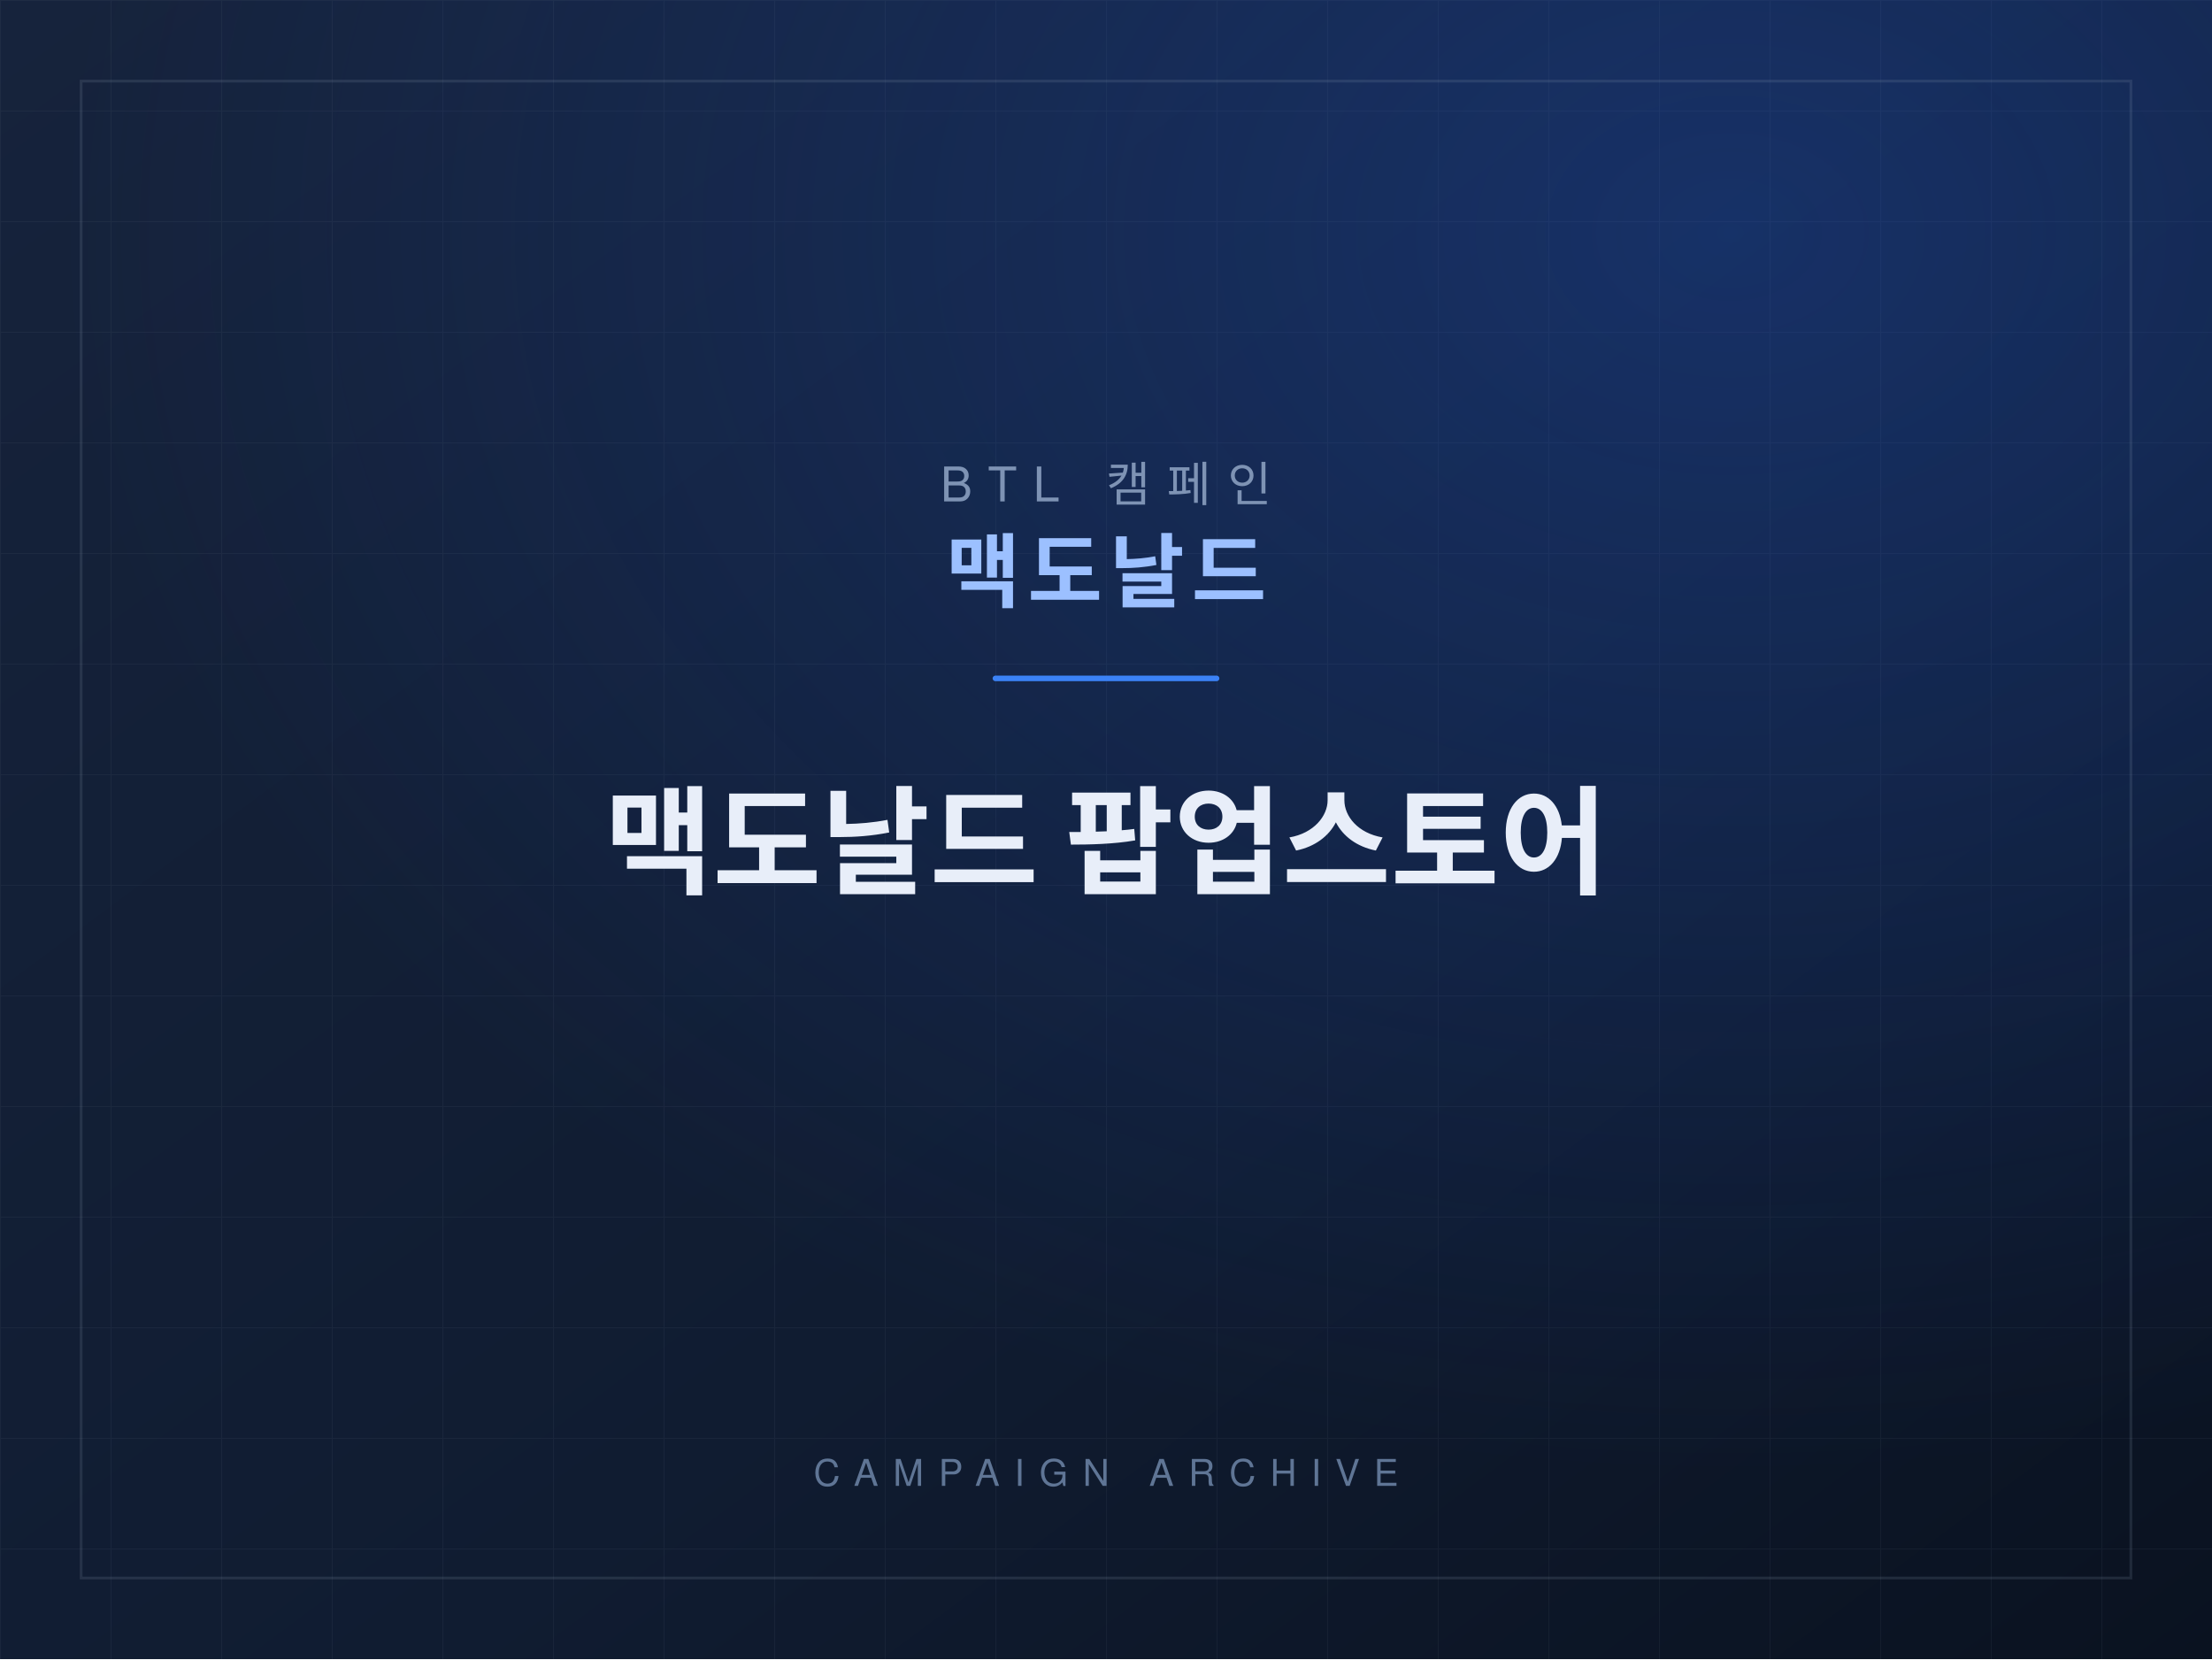
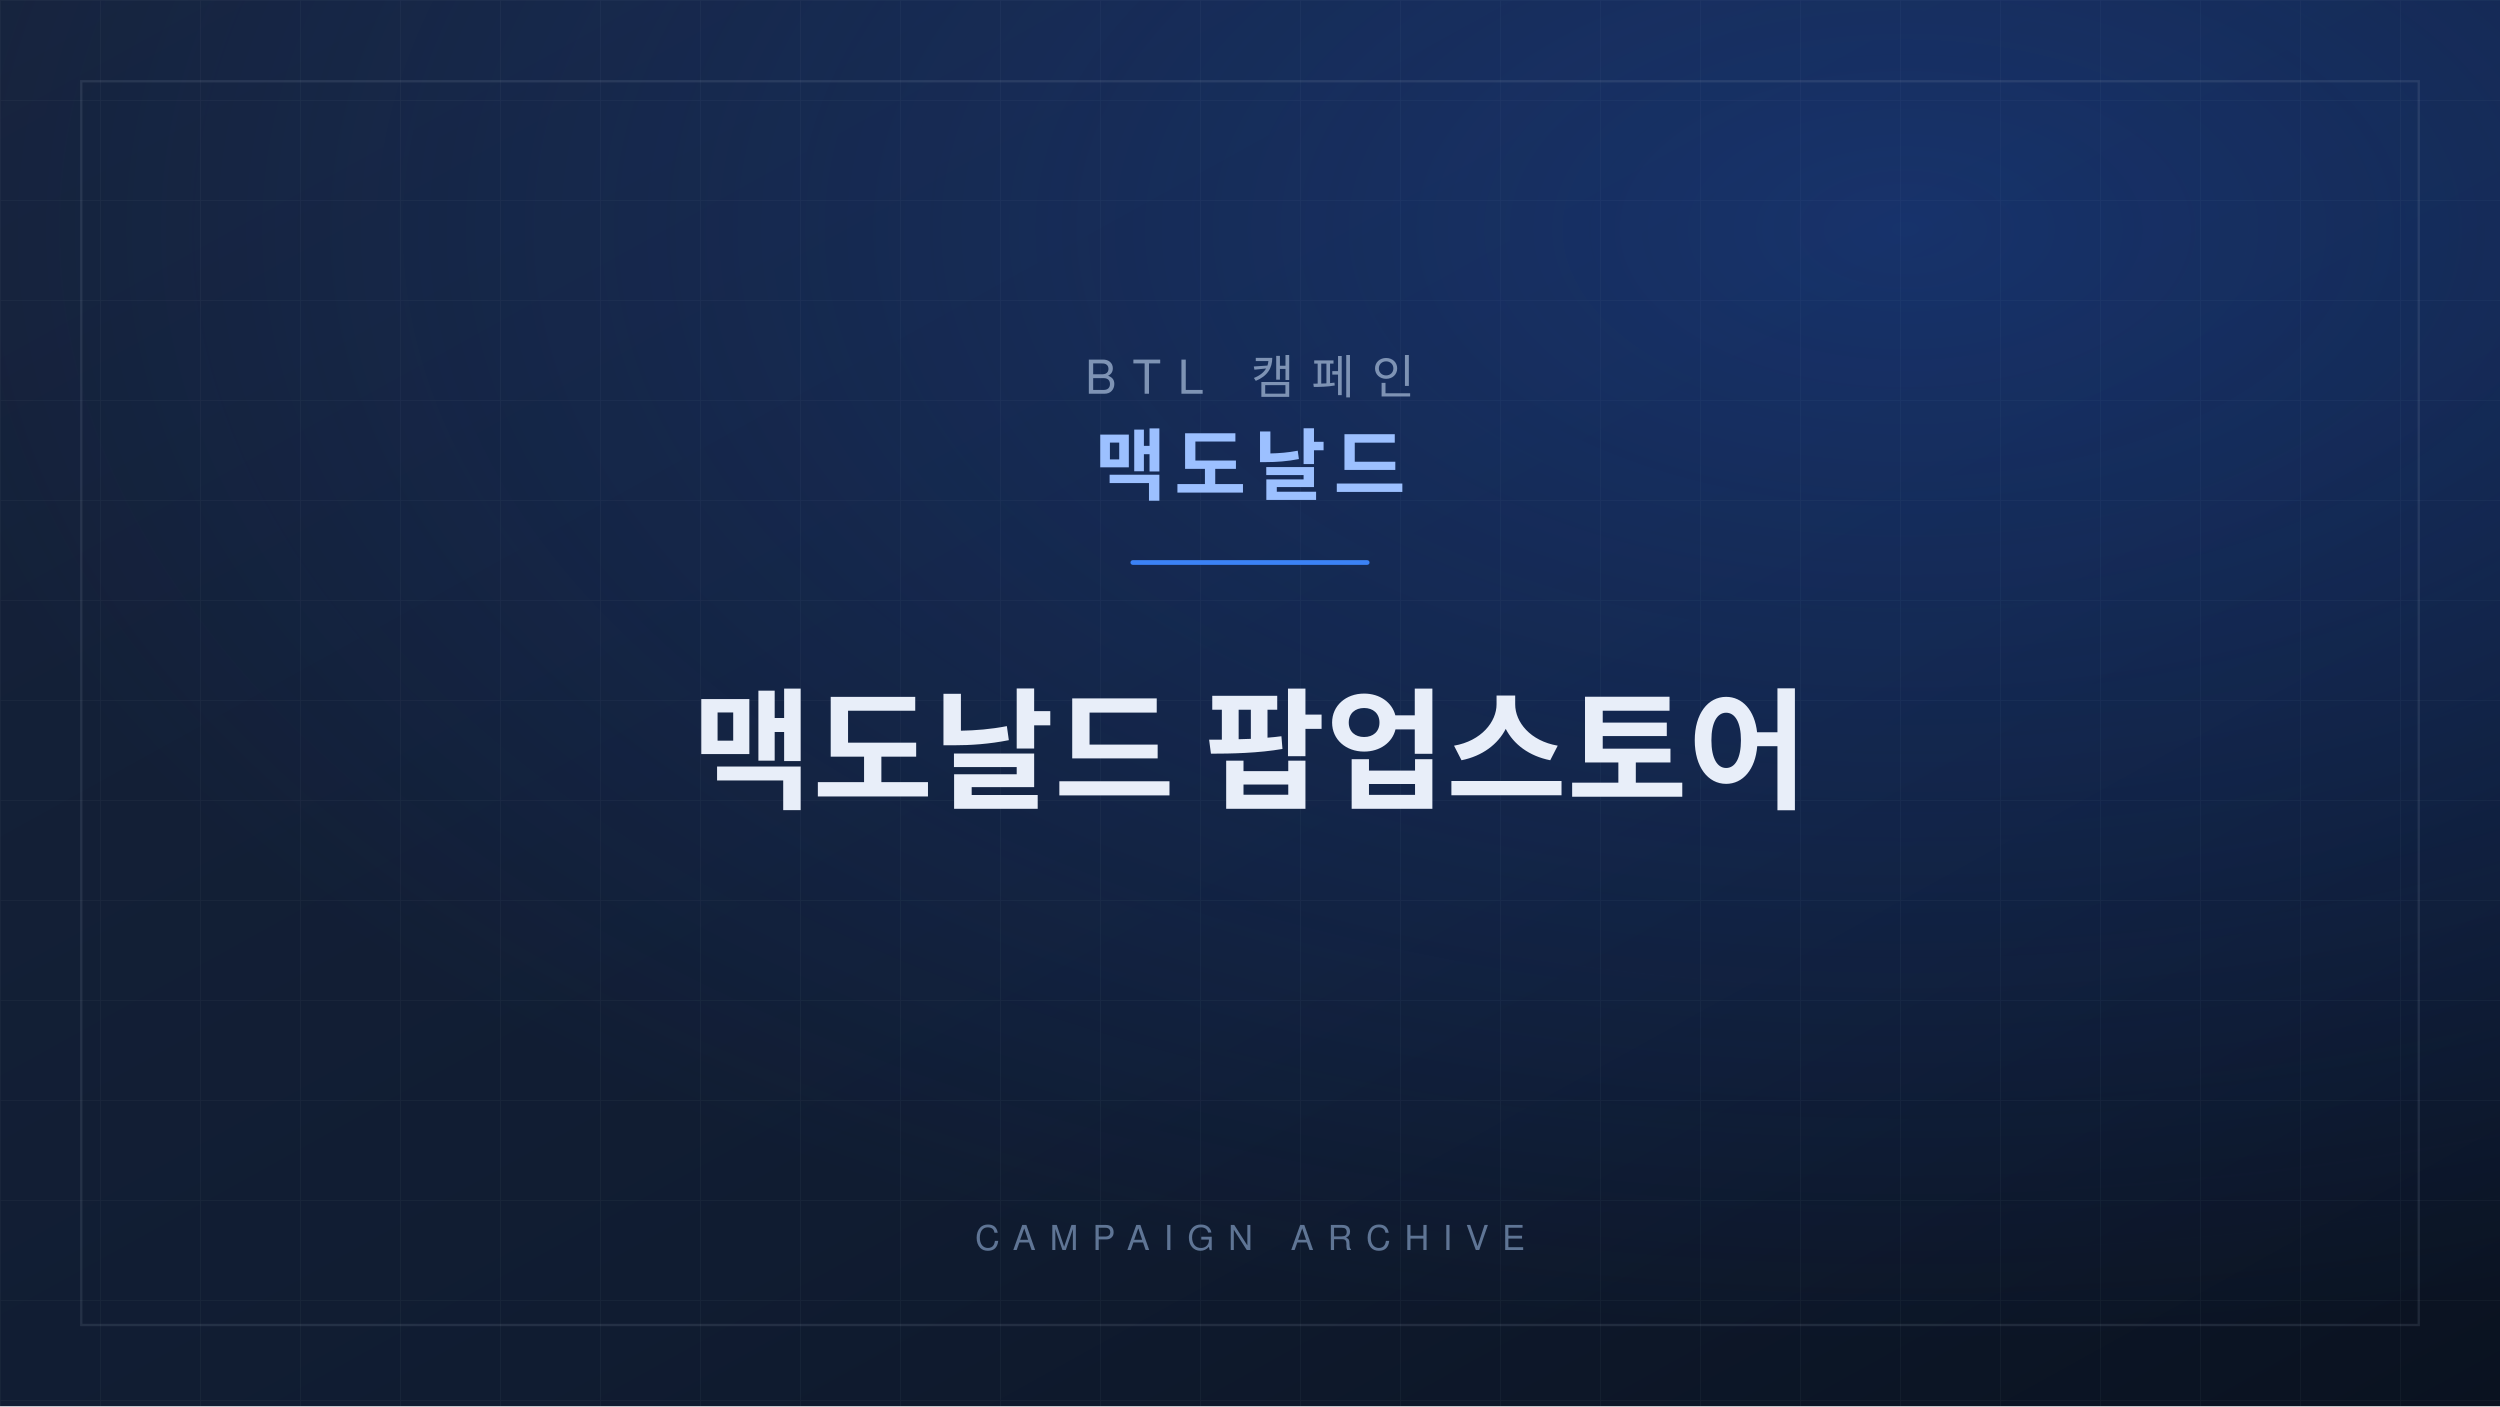
- <svg xmlns="http://www.w3.org/2000/svg" viewBox="0 0 1200 900" width="1200" height="900" role="img" aria-label="맥도날드 팝업스토어 — 맥도날드">
+ <svg xmlns="http://www.w3.org/2000/svg" viewBox="0 0 1600 900" width="1600" height="900" role="img" aria-label="맥도날드 팝업스토어 — 맥도날드">
  <defs>
    <linearGradient id="g" x1="0" y1="0" x2="1" y2="1">
      <stop offset="0" stop-color="#16233C" />
      <stop offset="0.6" stop-color="#101C31" />
      <stop offset="1" stop-color="#0A1220" />
    </linearGradient>
-     <radialGradient id="a" cx="0.78" cy="0.14" r="0.75">
-       <stop offset="0" stop-color="#2563EB" stop-opacity="0.28" />
+     <radialGradient id="a" cx="0.76" cy="0.16" r="0.8">
+       <stop offset="0" stop-color="#2563EB" stop-opacity="0.30" />
      <stop offset="1" stop-color="#2563EB" stop-opacity="0" />
    </radialGradient>
-     <pattern id="grid" width="60" height="60" patternUnits="userSpaceOnUse">
-       <path d="M60 0H0V60" fill="none" stroke="#94A3B8" stroke-opacity="0.07" stroke-width="1" />
+     <pattern id="grid" width="64" height="64" patternUnits="userSpaceOnUse">
+       <path d="M64 0H0V64" fill="none" stroke="#94A3B8" stroke-opacity="0.07" stroke-width="1" />
    </pattern>
  </defs>
-   <rect width="1200" height="900" fill="url(#g)" />
-   <rect width="1200" height="900" fill="url(#grid)" />
-   <rect width="1200" height="900" fill="url(#a)" />
-   <rect x="44" y="44" width="1112" height="812" fill="none" stroke="#94A3B8" stroke-opacity="0.16" stroke-width="1.5" />
-   <text x="600" y="272" text-anchor="middle" font-family="Helvetica,Arial,'Apple SD Gothic Neo',sans-serif" font-size="26" letter-spacing="9" fill="#7E93B4">BTL 캠페인</text>
-   <text x="600" y="326" text-anchor="middle" font-family="Helvetica,Arial,'Apple SD Gothic Neo','Noto Sans KR',sans-serif" font-size="44" font-weight="600" letter-spacing="4" fill="#9CC0FF">맥도날드</text>
-   <line x1="540" y1="368" x2="660" y2="368" stroke="#3B82F6" stroke-width="3" stroke-linecap="round" />
-   <text x="600" y="480" text-anchor="middle" font-family="'Apple SD Gothic Neo','Noto Sans KR','Malgun Gothic',Pretendard,sans-serif" font-size="64" font-weight="700" fill="#E8EEF9">맥도날드 팝업스토어</text>
-   <text x="600" y="806" text-anchor="middle" font-family="Helvetica,Arial,sans-serif" font-size="20" letter-spacing="8" fill="#5F7595">CAMPAIGN ARCHIVE</text>
+   <rect width="1600" height="900" fill="url(#g)" />
+   <rect width="1600" height="900" fill="url(#grid)" />
+   <rect width="1600" height="900" fill="url(#a)" />
+   <rect x="52" y="52" width="1496" height="796" fill="none" stroke="#94A3B8" stroke-opacity="0.15" stroke-width="1.5" />
+   <text x="800" y="252" text-anchor="middle" font-family="Helvetica,Arial,'Apple SD Gothic Neo',sans-serif" font-size="30" letter-spacing="11" fill="#7E93B4">BTL 캠페인</text>
+   <text x="800" y="316" text-anchor="middle" font-family="Helvetica,Arial,'Apple SD Gothic Neo','Noto Sans KR',sans-serif" font-size="50" font-weight="600" letter-spacing="5" fill="#9CC0FF">맥도날드</text>
+   <line x1="725" y1="360" x2="875" y2="360" stroke="#3B82F6" stroke-width="3" stroke-linecap="round" />
+   <text x="800" y="511" text-anchor="middle" font-family="'Apple SD Gothic Neo','Noto Sans KR','Malgun Gothic',Pretendard,sans-serif" font-size="84" font-weight="700" fill="#E8EEF9">맥도날드 팝업스토어</text>
+   <text x="800" y="800" text-anchor="middle" font-family="Helvetica,Arial,sans-serif" font-size="22" letter-spacing="9" fill="#5F7595">CAMPAIGN ARCHIVE</text>
</svg>
